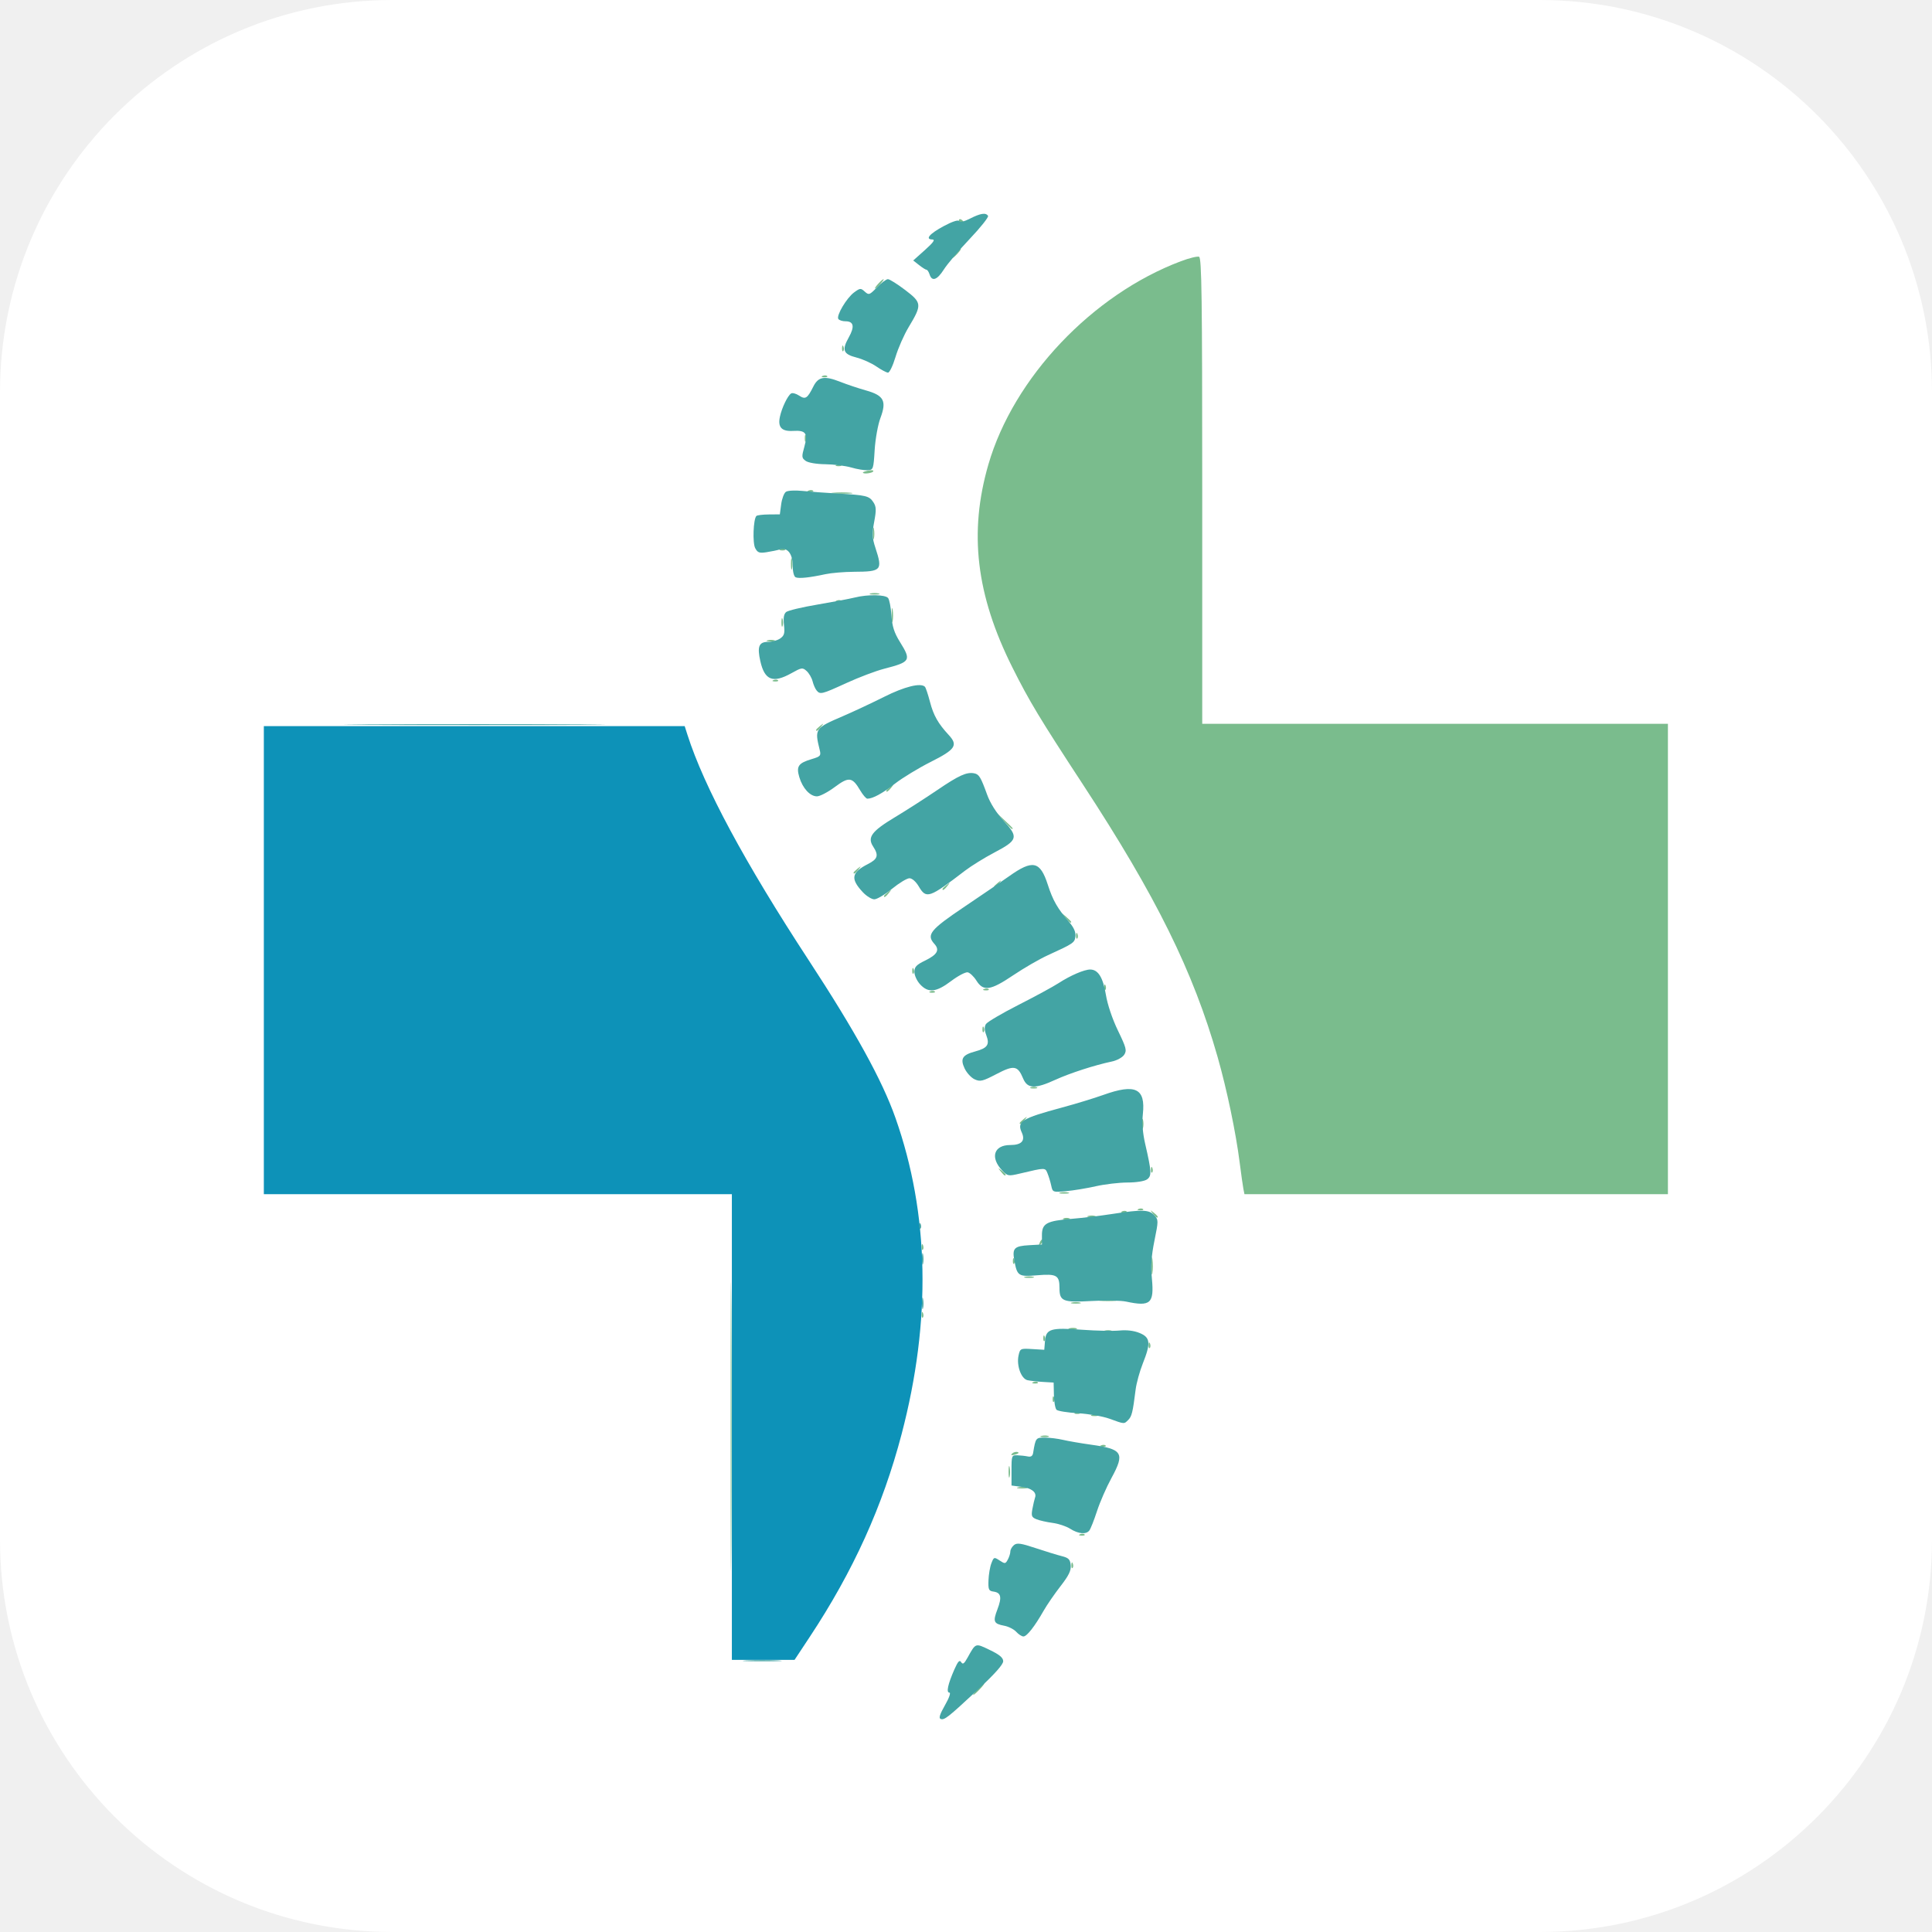
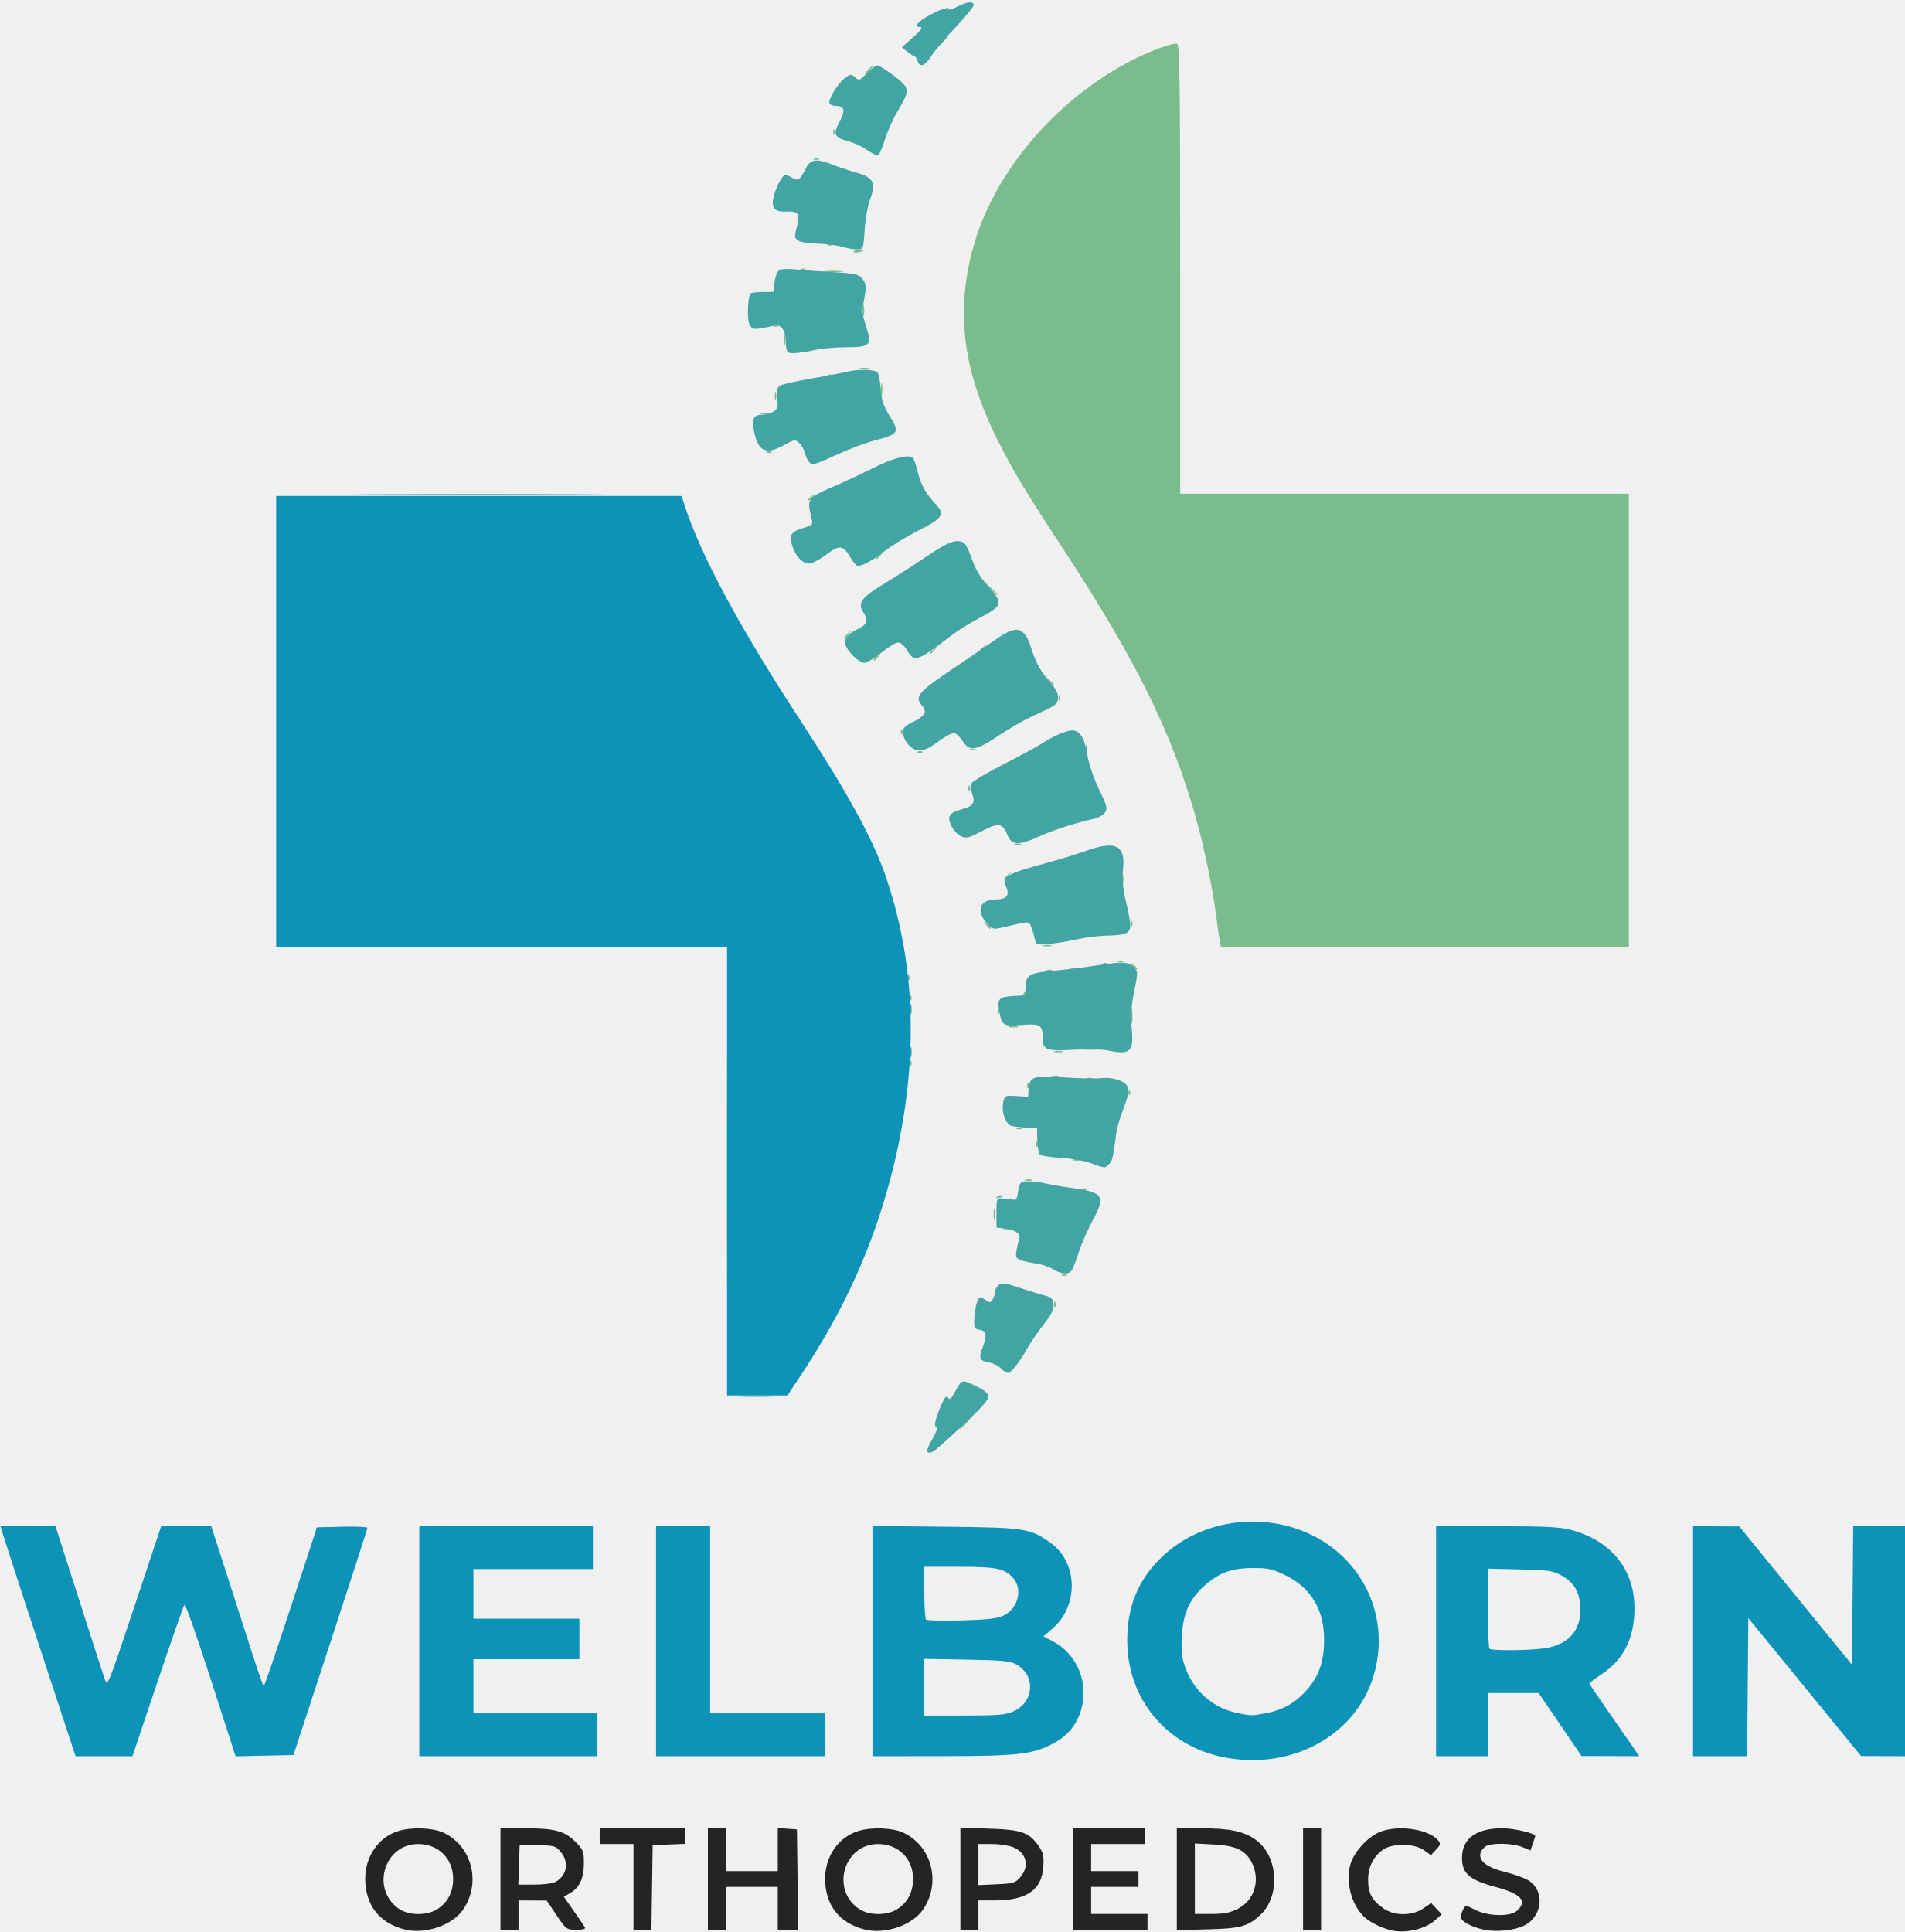
- <svg xmlns="http://www.w3.org/2000/svg" viewBox="0 0 64 64" width="64" height="64">
-   <rect width="64" height="64" rx="13" fill="#FFFFFF" />
-   <g transform="translate(8.74 7.00) scale(0.07752)">
+ <svg xmlns="http://www.w3.org/2000/svg" viewBox="0 0 845 857" width="845" height="857" role="img" aria-label="Welborn Orthopedics">
+   <g transform="translate(122.50 0)">
    <path fill="#0D92B8" d="M200.00 519.50L200.00 420.00L100.00 420.00L0.00 420.00L0.00 320.00L0.00 220.00L89.92 220.00L179.84 220.00L181.04 223.75C188.15 245.99 205.54 278.31 232.78 319.95C252.72 350.42 264.25 371.37 269.89 387.36C284.39 428.43 285.28 474.01 272.53 522.56C264.45 553.32 251.86 581.11 233.24 609.25L226.79 619.00L213.40 619.00L200.00 619.00L200.00 519.50Z" />
    <path fill="#7ABC8D" d="M305.00 631.50C306.29 630.12 307.57 629.00 307.85 629.00C308.12 629.00 307.29 630.12 306.00 631.50C304.71 632.88 303.43 634.00 303.15 634.00C302.88 634.00 303.71 632.88 305.00 631.50ZM199.48 519.50C199.48 464.50 199.60 441.85 199.75 469.17C199.90 496.49 199.90 541.49 199.75 569.17C199.60 596.85 199.48 574.50 199.48 519.50ZM345.08 578.42C345.13 577.25 345.36 577.01 345.68 577.81C345.97 578.53 345.94 579.40 345.60 579.73C345.27 580.06 345.04 579.47 345.08 578.42ZM348.81 565.32C349.53 565.03 350.40 565.06 350.73 565.40C351.06 565.73 350.47 565.96 349.42 565.92C348.25 565.87 348.01 565.64 348.81 565.32ZM322.25 545.31C323.21 545.06 324.79 545.06 325.75 545.31C326.71 545.56 325.93 545.77 324.00 545.77C322.07 545.77 321.29 545.56 322.25 545.31ZM318.25 538.50C318.26 536.30 318.47 535.52 318.71 536.76C318.95 538.01 318.94 539.81 318.69 540.76C318.44 541.72 318.24 540.70 318.25 538.50ZM319.77 530.83C320.35 530.25 321.42 529.97 322.14 530.21C322.89 530.46 322.43 530.92 321.08 531.27C319.42 531.70 319.03 531.57 319.77 530.83ZM357.81 527.32C358.53 527.03 359.40 527.06 359.73 527.40C360.06 527.73 359.47 527.96 358.42 527.92C357.25 527.87 357.01 527.64 357.81 527.32ZM332.27 523.31C333.24 523.05 334.59 523.07 335.27 523.34C335.95 523.62 335.15 523.83 333.50 523.81C331.85 523.78 331.30 523.56 332.27 523.31ZM353.75 514.34C354.44 514.06 355.56 514.06 356.25 514.34C356.94 514.62 356.38 514.84 355.00 514.84C353.62 514.84 353.06 514.62 353.75 514.34ZM346.81 513.32C347.53 513.03 348.40 513.06 348.73 513.40C349.06 513.73 348.47 513.96 347.42 513.92C346.25 513.87 346.01 513.64 346.81 513.32ZM337.08 507.42C337.13 506.25 337.36 506.01 337.68 506.81C337.97 507.53 337.94 508.40 337.60 508.73C337.27 509.06 337.04 508.47 337.08 507.42ZM328.81 500.32C329.53 500.03 330.40 500.06 330.73 500.40C331.06 500.73 330.47 500.96 329.42 500.92C328.25 500.87 328.01 500.64 328.81 500.32ZM378.08 484.42C378.13 483.25 378.36 483.01 378.68 483.81C378.97 484.53 378.94 485.40 378.60 485.73C378.27 486.06 378.04 485.47 378.08 484.42ZM333.08 481.42C333.13 480.25 333.36 480.01 333.68 480.81C333.97 481.53 333.94 482.40 333.60 482.73C333.27 483.06 333.04 482.47 333.08 481.42ZM359.27 478.31C360.24 478.05 361.59 478.07 362.27 478.34C362.95 478.62 362.15 478.83 360.50 478.81C358.85 478.78 358.30 478.56 359.27 478.31ZM344.27 477.31C345.24 477.05 346.59 477.07 347.27 477.34C347.95 477.62 347.15 477.83 345.50 477.81C343.85 477.78 343.30 477.56 344.27 477.31ZM281.08 471.42C281.13 470.25 281.36 470.01 281.68 470.81C281.97 471.53 281.94 472.40 281.60 472.73C281.27 473.06 281.04 472.47 281.08 471.42ZM345.25 466.31C346.21 466.06 347.79 466.06 348.75 466.31C349.71 466.56 348.93 466.77 347.00 466.77C345.07 466.77 344.29 466.56 345.25 466.31ZM357.77 465.28C359.57 465.05 362.27 465.06 363.77 465.29C365.27 465.51 363.80 465.70 360.50 465.69C357.20 465.68 355.97 465.50 357.77 465.28ZM325.25 455.31C326.21 455.06 327.79 455.06 328.75 455.31C329.71 455.56 328.93 455.77 327.00 455.77C325.07 455.77 324.29 455.56 325.25 455.31ZM379.31 450.50C379.32 447.20 379.50 445.97 379.72 447.77C379.95 449.57 379.94 452.27 379.71 453.77C379.49 455.27 379.30 453.80 379.31 450.50ZM320.08 448.42C320.13 447.25 320.36 447.01 320.68 447.81C320.97 448.53 320.94 449.40 320.60 449.73C320.27 450.06 320.04 449.47 320.08 448.42ZM281.08 442.42C281.13 441.25 281.36 441.01 281.68 441.81C281.97 442.53 281.94 443.40 281.60 443.73C281.27 444.06 281.04 443.47 281.08 442.42ZM331.56 440.71C331.94 439.72 332.50 439.17 332.81 439.47C333.11 439.78 332.81 440.59 332.12 441.27C331.14 442.25 331.02 442.13 331.56 440.71ZM341.75 430.34C342.44 430.06 343.56 430.06 344.25 430.34C344.94 430.62 344.38 430.84 343.00 430.84C341.62 430.84 341.06 430.62 341.75 430.34ZM352.27 429.31C353.24 429.05 354.59 429.07 355.27 429.34C355.95 429.62 355.15 429.83 353.50 429.81C351.85 429.78 351.30 429.56 352.27 429.31ZM379.87 428.25C378.63 426.66 378.66 426.63 380.25 427.87C381.92 429.18 382.45 430.00 381.62 430.00C381.41 430.00 380.63 429.21 379.87 428.25ZM366.81 427.32C367.53 427.03 368.40 427.06 368.73 427.40C369.06 427.73 368.47 427.96 367.42 427.92C366.25 427.87 366.01 427.64 366.81 427.32ZM373.81 426.32C374.53 426.03 375.40 426.06 375.73 426.40C376.06 426.73 375.47 426.96 374.42 426.92C373.25 426.87 373.01 426.64 373.81 426.32ZM340.25 419.31C341.21 419.06 342.79 419.06 343.75 419.31C344.71 419.56 343.93 419.77 342.00 419.77C340.07 419.77 339.29 419.56 340.25 419.31ZM418.59 417.75C418.35 416.51 417.63 411.45 417.00 406.50C415.38 393.67 411.53 375.29 407.57 361.38C397.12 324.74 381.31 292.75 350.06 245.00C331.53 216.69 327.09 209.33 319.87 194.90C304.35 163.91 301.20 137.24 309.61 108.21C320.35 71.14 354.03 35.57 391.87 21.33C395.41 19.99 398.91 19.14 399.65 19.42C400.77 19.85 401.00 36.91 401.00 119.47L401.00 219.00L500.50 219.00L600.00 219.00L600.00 319.50L600.00 420.00L509.52 420.00L419.04 420.00L418.59 417.75ZM314.87 410.25C313.63 408.66 313.66 408.63 315.25 409.87C316.92 411.18 317.45 412.00 316.62 412.00C316.41 412.00 315.63 411.21 314.87 410.25ZM379.08 409.42C379.13 408.25 379.36 408.01 379.68 408.81C379.97 409.53 379.94 410.40 379.60 410.73C379.27 411.06 379.04 410.47 379.08 409.42ZM375.23 390.00C375.23 388.07 375.44 387.29 375.69 388.25C375.94 389.21 375.94 390.79 375.69 391.75C375.44 392.71 375.23 391.93 375.23 390.00ZM323.00 389.62C323.00 389.41 323.79 388.63 324.75 387.87C326.34 386.63 326.37 386.66 325.13 388.25C323.82 389.92 323.00 390.45 323.00 389.62ZM327.75 374.34C328.44 374.06 329.56 374.06 330.25 374.34C330.94 374.62 330.38 374.84 329.00 374.84C327.62 374.84 327.06 374.62 327.75 374.34ZM307.08 349.42C307.13 348.25 307.36 348.01 307.68 348.81C307.97 349.53 307.94 350.40 307.60 350.73C307.27 351.06 307.04 350.47 307.08 349.42ZM284.81 333.32C285.53 333.03 286.40 333.06 286.73 333.40C287.06 333.73 286.47 333.96 285.42 333.92C284.25 333.87 284.01 333.64 284.81 333.32ZM307.81 332.32C308.53 332.03 309.40 332.06 309.73 332.40C310.06 332.73 309.47 332.96 308.42 332.92C307.25 332.87 307.01 332.64 307.81 332.32ZM359.08 331.42C359.13 330.25 359.36 330.01 359.68 330.81C359.97 331.53 359.94 332.40 359.60 332.73C359.27 333.06 359.04 332.47 359.08 331.42ZM277.08 324.42C277.13 323.25 277.36 323.01 277.68 323.81C277.97 324.53 277.94 325.40 277.60 325.73C277.27 326.06 277.04 325.47 277.08 324.42ZM347.08 309.42C347.13 308.25 347.36 308.01 347.68 308.81C347.97 309.53 347.94 310.40 347.60 310.73C347.27 311.06 347.04 310.47 347.08 309.42ZM342.40 301.75L340.50 299.50L342.75 301.40C343.99 302.45 345.00 303.47 345.00 303.65C345.00 304.46 344.20 303.86 342.40 301.75ZM265.00 292.62C265.00 292.41 265.79 291.63 266.75 290.87C268.34 289.63 268.37 289.66 267.13 291.25C265.82 292.92 265.00 293.45 265.00 292.62ZM290.00 289.62C290.00 289.41 290.79 288.63 291.75 287.87C293.34 286.63 293.37 286.66 292.13 288.25C290.82 289.92 290.00 290.45 290.00 289.62ZM312.00 288.62C312.00 288.41 312.79 287.63 313.75 286.87C315.34 285.63 315.37 285.66 314.13 287.25C312.82 288.92 312.00 289.45 312.00 288.62ZM252.00 282.62C252.00 282.41 252.79 281.63 253.75 280.87C255.34 279.63 255.37 279.66 254.13 281.25C252.82 282.92 252.00 283.45 252.00 282.62ZM315.95 260.25L312.50 256.50L316.25 259.95C318.31 261.84 320.00 263.53 320.00 263.70C320.00 264.46 319.15 263.74 315.95 260.25ZM266.00 247.62C266.00 247.41 266.79 246.63 267.75 245.87C269.34 244.63 269.37 244.66 268.13 246.25C266.82 247.92 266.00 248.45 266.00 247.62ZM236.00 221.62C236.00 221.41 236.79 220.63 237.75 219.87C239.34 218.63 239.37 218.66 238.13 220.25C236.82 221.92 236.00 222.45 236.00 221.62ZM217.81 200.32C218.53 200.03 219.40 200.06 219.73 200.40C220.06 200.73 219.47 200.96 218.42 200.92C217.25 200.87 217.01 200.64 217.81 200.32ZM215.27 183.31C216.24 183.05 217.59 183.07 218.27 183.34C218.95 183.62 218.15 183.83 216.50 183.81C214.85 183.78 214.30 183.56 215.27 183.31ZM221.19 175.50C221.22 173.85 221.44 173.30 221.69 174.27C221.95 175.24 221.93 176.59 221.66 177.27C221.38 177.95 221.17 177.15 221.19 175.50ZM268.29 172.50C268.29 169.75 268.49 168.74 268.72 170.26C268.95 171.78 268.94 174.03 268.70 175.26C268.47 176.49 268.28 175.25 268.29 172.50ZM244.81 166.32C245.53 166.03 246.40 166.06 246.73 166.40C247.06 166.73 246.47 166.96 245.42 166.92C244.25 166.87 244.01 166.64 244.81 166.32ZM259.25 163.31C260.21 163.06 261.79 163.06 262.75 163.31C263.71 163.56 262.93 163.77 261.00 163.77C259.07 163.77 258.29 163.56 259.25 163.31ZM225.25 150.50C225.26 148.30 225.47 147.52 225.71 148.76C225.95 150.01 225.94 151.81 225.69 152.76C225.44 153.72 225.24 152.70 225.25 150.50ZM220.81 144.32C221.53 144.03 222.40 144.06 222.73 144.40C223.06 144.73 222.47 144.96 221.42 144.92C220.25 144.87 220.01 144.64 220.81 144.32ZM260.25 137.50C260.26 135.30 260.47 134.52 260.71 135.76C260.95 137.01 260.94 138.81 260.69 139.76C260.44 140.72 260.24 139.70 260.25 137.50ZM243.25 120.27C245.31 120.06 248.69 120.06 250.75 120.27C252.81 120.49 251.12 120.66 247.00 120.66C242.88 120.66 241.19 120.49 243.25 120.27ZM232.81 119.32C233.53 119.03 234.40 119.06 234.73 119.40C235.06 119.73 234.47 119.96 233.42 119.92C232.25 119.87 232.01 119.64 232.81 119.32ZM256.00 111.62C256.00 111.41 257.11 111.02 258.47 110.76C259.83 110.50 260.70 110.67 260.41 111.14C259.90 111.97 256.00 112.39 256.00 111.62ZM244.81 108.32C245.53 108.03 246.40 108.06 246.73 108.40C247.06 108.73 246.47 108.96 245.42 108.92C244.25 108.87 244.01 108.64 244.81 108.32ZM231.16 97.00C231.16 95.62 231.38 95.06 231.66 95.75C231.94 96.44 231.94 97.56 231.66 98.25C231.38 98.94 231.16 98.38 231.16 97.00ZM238.81 70.32C239.53 70.03 240.40 70.06 240.73 70.40C241.06 70.73 240.47 70.96 239.42 70.92C238.25 70.87 238.01 70.64 238.81 70.32ZM247.08 58.42C247.13 57.25 247.36 57.01 247.68 57.81C247.97 58.53 247.94 59.40 247.60 59.73C247.27 60.06 247.04 59.47 247.08 58.42ZM262.50 31.00C263.50 29.90 264.53 29.00 264.81 29.00C265.08 29.00 264.50 29.90 263.50 31.00C262.50 32.10 261.47 33.00 261.19 33.00C260.92 33.00 261.50 32.10 262.50 31.00ZM295.50 18.00C296.50 16.90 297.53 16.00 297.81 16.00C298.08 16.00 297.50 16.90 296.50 18.00C295.50 19.10 294.47 20.00 294.19 20.00C293.92 20.00 294.50 19.10 295.50 18.00ZM297.00 3.94C297.00 3.36 297.45 3.16 298.00 3.50C298.55 3.84 299.00 4.32 299.00 4.56C299.00 4.80 298.55 5.00 298.00 5.00C297.45 5.00 297.00 4.52 297.00 3.94Z" />
    <path fill="#43A4A4" d="M289.23 644.26C288.32 643.95 288.85 642.27 291.05 638.41C292.82 635.33 293.64 633.00 292.96 633.00C291.53 633.00 292.30 629.41 295.12 623.02C296.61 619.64 297.31 618.89 297.98 619.97C298.67 621.09 299.26 620.69 300.68 618.12C304.27 611.67 303.95 611.78 310.20 614.77C314.34 616.75 315.91 618.06 315.95 619.56C315.98 620.93 312.41 624.96 305.31 631.56C292.27 643.69 290.84 644.82 289.23 644.26ZM206.25 619.26C209.96 619.07 216.04 619.07 219.75 619.26C223.46 619.45 220.43 619.61 213.00 619.61C205.57 619.61 202.54 619.45 206.25 619.26ZM321.52 607.02C320.53 605.93 318.21 604.75 316.35 604.41C311.86 603.56 311.48 602.65 313.49 597.39C315.46 592.22 315.03 590.28 311.81 589.83C309.76 589.54 309.52 589.00 309.66 585.00C309.75 582.52 310.30 579.25 310.90 577.72C311.94 575.03 312.06 574.99 314.42 576.54C316.71 578.04 316.92 578.01 317.93 576.13C318.52 575.03 319.00 573.48 319.00 572.69C319.00 571.89 319.69 570.67 320.54 569.96C321.82 568.91 323.43 569.13 329.79 571.24C334.03 572.65 339.07 574.20 341.00 574.68C343.91 575.42 344.55 576.06 344.80 578.55C345.02 580.83 344.00 582.93 340.44 587.52C337.89 590.81 334.64 595.52 333.23 598.00C329.40 604.74 326.06 609.00 324.60 609.00C323.89 609.00 322.50 608.11 321.52 607.02ZM344.52 562.95C342.89 561.91 339.51 560.79 337.02 560.47C334.54 560.14 331.44 559.44 330.14 558.91C328.09 558.07 327.87 557.50 328.45 554.40C328.82 552.45 329.31 550.33 329.55 549.68C330.37 547.44 328.15 545.65 323.84 545.08L319.50 544.50L319.50 538.00C319.50 531.71 319.58 531.50 322.00 531.58C323.38 531.63 325.38 531.85 326.46 532.08C327.83 532.37 328.53 531.90 328.75 530.50C329.79 524.15 329.90 524.00 333.77 524.02C335.82 524.04 339.30 524.47 341.50 524.99C343.70 525.51 349.08 526.44 353.46 527.05C367.00 528.93 368.03 530.60 362.22 541.28C360.05 545.25 357.26 551.65 356.01 555.50C354.76 559.35 353.29 563.06 352.74 563.75C351.35 565.51 348.02 565.18 344.52 562.95ZM361.40 515.97C358.60 514.95 352.58 513.89 348.02 513.62C343.46 513.35 339.28 512.68 338.73 512.13C338.18 511.58 337.68 508.74 337.62 505.82L337.50 500.50L333.00 500.24C330.52 500.09 327.52 499.75 326.33 499.49C323.62 498.88 321.58 493.21 322.51 488.93C323.17 485.95 323.31 485.88 328.34 486.19L333.50 486.50L333.81 482.70C334.24 477.55 336.26 476.94 349.71 477.94C355.71 478.38 362.86 478.53 365.59 478.27C368.81 477.96 371.87 478.34 374.28 479.34C378.85 481.25 379.09 483.61 375.58 492.42C374.26 495.76 372.89 500.75 372.54 503.50C371.31 513.27 370.90 514.95 369.39 516.47C367.57 518.29 367.82 518.31 361.40 515.97ZM281.25 466.50C281.26 464.30 281.47 463.52 281.71 464.76C281.95 466.01 281.94 467.81 281.69 468.76C281.44 469.72 281.24 468.70 281.25 466.50ZM368.50 465.91C366.30 465.43 359.67 465.32 353.76 465.65C341.42 466.35 340.00 465.77 340.00 460.08C340.00 454.65 338.79 453.96 330.44 454.66C322.39 455.35 321.88 455.00 320.65 448.00C319.79 443.11 320.76 442.16 327.02 441.81L332.50 441.50L332.50 437.54C332.50 432.48 334.47 431.41 345.38 430.52C349.85 430.16 357.66 429.22 362.74 428.43C375.30 426.49 378.32 426.59 380.53 429.03C382.31 431.00 382.31 431.35 380.58 439.86C379.26 446.38 378.98 450.60 379.50 456.16C380.49 466.71 378.88 468.14 368.50 465.91ZM281.25 447.50C281.26 445.30 281.47 444.52 281.71 445.76C281.95 447.01 281.94 448.81 281.69 449.76C281.44 450.72 281.24 449.70 281.25 447.50ZM280.08 433.42C280.13 432.25 280.36 432.01 280.68 432.81C280.97 433.53 280.94 434.40 280.60 434.73C280.27 435.06 280.04 434.47 280.08 433.42ZM336.48 416.37C336.14 414.79 335.43 412.44 334.90 411.14C333.87 408.59 334.07 408.59 323.23 411.16C318.15 412.36 317.86 412.31 315.59 409.95C310.26 404.39 311.91 399.00 318.95 399.00C323.81 399.00 325.49 397.17 323.88 393.64C321.73 388.92 323.82 387.63 341.00 383.00C346.77 381.45 354.75 379.01 358.73 377.59C372.48 372.67 376.82 374.77 375.63 385.77C375.22 389.55 375.56 393.88 376.62 398.50C379.37 410.44 379.46 412.19 377.44 413.67C376.37 414.45 372.91 415.01 369.06 415.02C365.45 415.03 359.35 415.75 355.50 416.62C351.65 417.49 345.93 418.44 342.80 418.72C337.17 419.23 337.09 419.19 336.48 416.37ZM324.46 370.56C322.15 365.02 320.55 364.76 313.04 368.69C307.16 371.76 306.12 372.01 303.76 370.93C302.29 370.27 300.37 368.18 299.47 366.30C297.49 362.12 298.50 360.48 304.00 359.00C309.22 357.59 310.25 356.11 308.75 352.15C307.90 349.90 307.85 348.46 308.58 347.30C309.15 346.40 315.44 342.70 322.56 339.08C329.68 335.46 337.36 331.29 339.63 329.81C344.63 326.56 350.57 324.00 353.12 324.00C356.50 324.00 358.60 327.37 359.82 334.74C360.52 339.00 362.59 345.14 364.99 350.11C368.55 357.46 368.84 358.61 367.64 360.44C366.89 361.57 364.53 362.87 362.39 363.31C355.06 364.85 344.50 368.27 338.22 371.13C329.52 375.11 326.31 374.98 324.46 370.56ZM280.45 330.35C279.10 328.90 278.00 326.51 278.00 325.05C278.00 322.89 278.85 321.99 282.53 320.20C287.81 317.63 288.91 315.67 286.54 313.05C283.00 309.13 284.72 307.02 299.63 297.00C307.40 291.77 315.84 286.01 318.39 284.19C328.55 276.95 331.73 277.62 334.99 287.70C337.20 294.53 339.10 297.85 344.24 303.85C346.16 306.09 347.01 308.07 346.81 309.82C346.48 312.57 346.11 312.83 335.00 317.91C331.43 319.54 324.79 323.38 320.25 326.44C310.48 333.03 307.47 333.46 304.49 328.72C303.38 326.96 301.71 325.38 300.78 325.20C299.85 325.02 296.66 326.70 293.70 328.93C287.32 333.75 283.94 334.12 280.45 330.35ZM255.95 290.95C250.58 285.19 251.07 282.54 258.18 278.91C262.38 276.77 262.83 275.20 260.36 271.42C257.80 267.51 259.76 264.88 269.68 258.92C274.53 256.00 282.66 250.79 287.75 247.33C297.01 241.03 300.33 239.53 303.56 240.16C305.64 240.57 306.37 241.78 309.07 249.25C310.38 252.88 312.98 257.01 316.15 260.47C322.57 267.49 322.20 268.74 312.19 274.00C307.96 276.22 302.31 279.72 299.63 281.77C284.29 293.53 283.08 293.94 279.87 288.50C278.65 286.44 277.02 285.00 275.89 285.00C274.83 285.00 271.49 287.02 268.45 289.50C265.41 291.98 262.00 294.00 260.86 294.00C259.73 294.00 257.52 292.63 255.95 290.95ZM254.85 247.47C251.45 241.71 250.01 241.52 243.95 246.04C241.03 248.22 237.61 250.00 236.36 250.00C233.41 250.00 230.25 246.56 228.83 241.82C227.44 237.18 228.38 235.80 234.09 234.09C237.87 232.96 238.15 232.64 237.54 230.18C235.30 221.11 235.47 220.87 247.50 215.71C251.90 213.82 259.77 210.13 265.00 207.51C273.76 203.10 280.71 201.38 282.50 203.17C282.85 203.52 283.82 206.42 284.66 209.62C286.17 215.43 288.13 218.87 292.68 223.79C296.74 228.17 295.55 229.97 285.04 235.25C279.84 237.87 272.95 242.05 269.73 244.55C264.27 248.79 260.21 251.00 257.90 251.00C257.37 251.00 256.00 249.41 254.85 247.47ZM44.75 219.25C69.64 219.10 110.36 219.10 135.25 219.25C160.14 219.40 139.78 219.52 90.00 219.52C40.22 219.52 19.86 219.40 44.75 219.25ZM236.20 204.74C235.63 204.05 234.86 202.29 234.49 200.82C234.12 199.35 232.98 197.39 231.96 196.46C230.20 194.87 229.83 194.93 225.42 197.39C217.54 201.79 214.00 200.41 212.16 192.21C210.77 186.03 211.57 184.00 215.39 184.00C217.13 184.00 219.50 183.34 220.66 182.53C222.40 181.31 222.68 180.32 222.27 176.74C221.94 173.74 222.22 172.06 223.21 171.24C224.00 170.59 230.01 169.15 236.57 168.05C243.13 166.94 250.30 165.59 252.50 165.04C258.09 163.65 265.56 163.76 266.76 165.25C267.31 165.94 267.96 169.28 268.19 172.68C268.52 177.42 269.37 180.07 271.81 184.00C276.75 191.95 276.40 192.55 265.00 195.50C261.45 196.42 254.22 199.16 248.92 201.59C238.37 206.42 237.73 206.58 236.20 204.74ZM227.25 156.39C226.53 156.07 226.00 154.00 226.00 151.49C226.00 146.39 223.79 143.52 220.60 144.47C219.45 144.82 216.86 145.36 214.85 145.67C211.76 146.15 211.01 145.89 209.98 143.95C208.78 141.73 209.16 131.51 210.48 130.19C210.81 129.85 213.20 129.56 215.79 129.54L220.50 129.50L221.08 125.16C221.40 122.78 222.30 120.40 223.08 119.86C223.86 119.33 226.97 119.16 230.00 119.47C233.03 119.79 239.78 120.29 245.00 120.59C257.38 121.28 258.69 121.60 260.47 124.31C261.71 126.21 261.77 127.59 260.82 132.67C259.87 137.79 259.95 139.56 261.35 143.82C264.49 153.42 263.98 153.98 252.17 154.04C247.95 154.07 242.47 154.53 240.00 155.06C233.25 156.53 228.65 157.01 227.25 156.39ZM251.00 109.47C248.53 108.75 243.55 108.12 239.94 108.08C236.11 108.03 232.61 107.43 231.52 106.64C229.82 105.40 229.77 104.88 230.98 100.59C232.58 94.84 231.63 93.51 226.15 93.84C221.27 94.12 219.56 92.29 220.53 87.79C221.36 83.94 223.84 78.79 225.31 77.84C225.87 77.47 227.41 77.88 228.72 78.74C231.44 80.52 232.25 80.00 234.81 74.89C236.92 70.65 239.54 70.19 246.34 72.87C249.18 73.99 254.12 75.65 257.31 76.54C264.98 78.70 266.21 81.04 263.48 88.34C262.41 91.18 261.31 97.33 261.02 102.00C260.52 110.21 260.42 110.50 258.00 110.64C256.62 110.72 253.47 110.19 251.00 109.47ZM261.70 66.27C259.61 64.84 255.79 63.13 253.20 62.47C247.57 61.04 246.91 59.28 249.99 53.81C252.54 49.27 252.07 47.00 248.59 47.00C247.23 47.00 245.84 46.54 245.49 45.99C244.58 44.52 249.04 37.02 252.23 34.66C254.78 32.78 255.07 32.75 256.79 34.31C258.53 35.88 258.82 35.78 262.01 32.49C263.87 30.57 265.97 29.00 266.68 29.00C267.40 29.00 270.73 31.09 274.08 33.64C281.23 39.08 281.31 39.92 275.54 49.50C273.56 52.79 271.04 58.52 269.93 62.24C268.82 65.96 267.37 68.97 266.71 68.94C266.04 68.91 263.79 67.71 261.70 66.27ZM284.50 27.00C284.15 25.90 283.56 24.99 283.18 24.98C282.81 24.97 281.38 24.07 280.00 22.98L277.50 21.01L282.50 16.54C286.11 13.31 286.99 12.07 285.67 12.04C282.43 11.97 284.46 9.59 290.55 6.32C294.16 4.38 296.72 3.54 297.10 4.16C297.50 4.80 299.25 4.40 301.82 3.09C306.29 0.81 308.56 0.48 309.47 1.95C309.80 2.48 306.28 6.90 301.65 11.78C297.03 16.66 292.06 22.53 290.61 24.83C287.75 29.35 285.50 30.15 284.50 27.00Z" />
  </g>
+   <g transform="translate(0.00 675)">
+     <path fill="#0D92B8" d="M543.28 104.58C517.44 99.65 499.97 78.65 500.01 52.54C500.03 37.92 504.63 26.40 514.39 16.58C536.17 -5.37 574.25 -5.65 596.12 15.98C610.05 29.77 614.99 49.63 609.19 68.62C601.18 94.89 573.02 110.24 543.28 104.58ZM20.10 63.25C12.73 40.84 5.23 17.89 3.44 12.25L0.18 2.00L12.41 2.00L24.63 2.00L34.96 34.25C40.64 51.99 45.83 68.07 46.49 69.98C47.66 73.38 47.99 72.55 59.58 37.73L71.48 2.00L82.60 2.00L93.71 2.00L99.93 21.25C103.35 31.84 108.48 47.80 111.32 56.72C114.17 65.64 116.72 72.95 117.00 72.95C117.28 72.96 122.69 57.11 129.04 37.73L140.57 2.50L151.79 2.22C157.95 2.06 162.99 2.29 162.98 2.72C162.98 3.15 155.59 26.00 146.57 53.50L130.18 103.50L117.34 103.77L104.50 104.05L93.53 70.04C87.50 51.34 82.24 36.37 81.85 36.77C81.46 37.17 76.11 52.46 69.95 70.75L58.76 104.00L46.13 104.00L33.50 104.00L20.10 63.25ZM186.00 53.00L186.00 2.00L224.50 2.00L263.00 2.00L263.00 11.50L263.00 21.00L236.50 21.00L210.00 21.00L210.00 32.00L210.00 43.00L233.50 43.00L257.00 43.00L257.00 52.00L257.00 61.00L233.50 61.00L210.00 61.00L210.00 73.00L210.00 85.00L237.50 85.00L265.00 85.00L265.00 94.50L265.00 104.00L225.50 104.00L186.00 104.00L186.00 53.00ZM291.00 53.00L291.00 2.00L303.00 2.00L315.00 2.00L315.00 43.50L315.00 85.00L340.50 85.00L366.00 85.00L366.00 94.50L366.00 104.00L328.50 104.00L291.00 104.00L291.00 53.00ZM387.00 52.94L387.00 1.87L419.25 2.22C455.03 2.61 457.10 2.93 466.14 9.49C478.21 18.25 478.55 37.38 466.81 47.43L462.80 50.86L466.65 52.84C477.72 58.54 483.10 71.27 479.57 83.40C477.59 90.22 473.30 95.31 466.72 98.64C457.63 103.25 451.07 103.96 417.75 103.98L387.00 104.00L387.00 52.94ZM637.00 53.00L637.00 2.00L663.79 2.00C684.63 2.00 691.89 2.34 696.47 3.53C714.51 8.23 725.00 21.04 725.00 38.38C725.00 51.60 720.24 61.16 710.42 67.68C707.44 69.66 705.00 71.49 705.00 71.75C705.00 72.00 708.52 77.22 712.82 83.35C717.12 89.48 722.09 96.64 723.87 99.25L727.10 104.00L714.30 103.96L701.50 103.92L692.00 89.96L682.50 76.01L671.25 76.00L660.00 76.00L660.00 90.00L660.00 104.00L648.50 104.00L637.00 104.00L637.00 53.00ZM751.00 53.00L751.00 2.00L761.25 2.05L771.50 2.09L796.50 32.77L821.50 63.45L821.76 32.73L822.03 2.00L833.51 2.00L845.00 2.00L845.00 53.00L845.00 104.00L835.25 103.97L825.50 103.94L800.50 73.34L775.50 42.75L775.24 73.37L774.97 104.00L762.99 104.00L751.00 104.00L751.00 53.00ZM449.68 84.06C458.84 79.90 459.44 68.02 450.73 63.27C448.04 61.80 444.37 61.45 428.75 61.17L410.00 60.84L410.00 73.42L410.00 86.00L427.75 85.98C443.02 85.96 446.08 85.69 449.68 84.06ZM561.57 84.92C569.01 83.57 574.66 80.33 579.85 74.44C585.14 68.42 587.43 61.55 587.33 51.93C587.20 38.80 581.42 29.30 570.21 23.78C564.30 20.88 562.61 20.51 555.52 20.55C546.13 20.61 540.57 22.68 534.05 28.57C527.53 34.47 524.73 40.86 524.23 51.00C523.88 57.94 524.20 60.53 525.94 65.15C529.85 75.53 538.40 82.81 549.13 84.92C555.22 86.12 554.97 86.12 561.57 84.92ZM686.11 55.99C695.82 54.17 701.00 48.29 701.00 39.09C701.00 31.76 698.56 27.21 692.90 24.00C688.88 21.72 687.26 21.47 674.25 21.16L660.00 20.81L660.00 38.24C660.00 47.82 660.30 55.97 660.67 56.33C661.70 57.37 680.09 57.12 686.11 55.99ZM445.17 41.61C452.01 38.32 453.91 29.07 448.73 24.23C444.91 20.64 441.36 20.00 425.43 20.00L410.00 20.00L410.00 31.33C410.00 37.57 410.34 43.01 410.75 43.44C411.16 43.86 418.25 44.02 426.50 43.80C438.16 43.47 442.32 42.99 445.17 41.61Z" />
+     <g transform="translate(162.00 136)">
+       <path fill="#242424" d="M17.72 44.94C6.36 42.18 -0.00 34.07 0.00 22.35C0.00 12.35 6.01 3.81 14.92 1.14C20.65 -0.57 29.90 -0.23 34.50 1.87C47.35 7.72 51.61 24.15 43.40 36.11C38.66 43.01 26.70 47.12 17.72 44.94ZM221.72 44.94C210.36 42.18 204.00 34.07 204.00 22.35C204.00 12.35 210.01 3.81 218.92 1.14C224.65 -0.57 233.90 -0.23 238.50 1.87C251.35 7.72 255.61 24.15 247.40 36.11C242.66 43.01 230.70 47.12 221.72 44.94ZM455.50 45.33C451.82 44.52 447.53 42.63 444.65 40.56C438.09 35.82 434.62 24.83 436.95 16.19C438.37 10.90 444.15 4.30 449.50 1.87C457.36 -1.71 471.60 0.18 475.90 5.37C477.12 6.84 477.00 7.37 475.00 9.50L472.71 11.93L469.61 9.72C465.28 6.63 455.39 6.57 451.32 9.60C446.92 12.88 444.80 17.33 444.85 23.19C444.89 29.00 446.68 32.13 451.99 35.75C456.66 38.93 464.46 38.86 469.27 35.59L472.82 33.18L475.16 35.67L477.50 38.16L474.35 40.98C470.22 44.67 461.58 46.67 455.50 45.33ZM496.33 45.00C490.69 43.82 486.00 41.28 486.00 39.41C486.00 38.56 486.47 37.00 487.04 35.93C488.05 34.03 488.15 34.04 492.29 36.16C497.98 39.09 507.88 39.32 510.89 36.60C515.71 32.24 512.80 29.08 501.10 25.95C489.79 22.92 486.50 20.04 486.50 13.16C486.50 4.56 492.72 0.00 504.45 0.00C509.64 0.00 519.00 2.22 519.00 3.46C519.00 3.59 518.52 5.08 517.93 6.77L516.86 9.84L513.29 8.35C509.18 6.63 500.04 6.37 497.19 7.90C496.12 8.47 495.00 9.90 494.69 11.08C493.80 14.49 497.71 17.47 505.65 19.41C509.53 20.37 514.13 22.01 515.88 23.07C523.46 27.68 522.30 39.26 513.86 43.26C509.50 45.33 501.63 46.11 496.33 45.00ZM60.00 22.50L60.00 0.00L70.75 0.01C84.06 0.01 88.40 1.17 93.23 5.99C96.70 9.47 97.00 10.21 97.00 15.43C97.00 22.09 95.15 26.21 91.06 28.63L88.10 30.37L92.34 36.43C94.67 39.77 96.92 43.06 97.35 43.75C97.92 44.68 96.97 45.00 93.67 45.00C89.31 45.00 89.13 44.87 84.86 38.53L80.50 32.06L74.25 32.03L68.00 32.00L68.00 38.50L68.00 45.00L64.00 45.00L60.00 45.00L60.00 22.50ZM119.00 26.00L119.00 7.00L111.50 7.00L104.00 7.00L104.00 3.50L104.00 0.00L123.00 0.00L142.00 0.00L142.00 3.46L142.00 6.91L134.75 7.21L127.50 7.50L127.23 26.25L126.96 45.00L122.98 45.00L119.00 45.00L119.00 26.00ZM152.00 22.50L152.00 0.00L156.00 0.00L160.00 0.00L160.00 9.50L160.00 19.00L171.50 19.00L183.00 19.00L183.00 9.44L183.00 -0.11L187.25 0.19L191.50 0.50L191.77 22.75L192.04 45.00L187.52 45.00L183.00 45.00L183.00 35.50L183.00 26.00L171.50 26.00L160.00 26.00L160.00 35.50L160.00 45.00L156.00 45.00L152.00 45.00L152.00 22.50ZM264.00 22.38L264.00 -0.24L276.78 0.16C291.17 0.61 294.61 1.84 298.84 8.05C300.79 10.93 301.11 12.46 300.77 17.26C300.06 27.43 293.35 32.00 279.13 32.00L272.00 32.00L272.00 38.50L272.00 45.00L268.00 45.00L264.00 45.00L264.00 22.38ZM314.00 22.50L314.00 0.00L330.00 0.00L346.00 0.00L346.00 3.50L346.00 7.00L334.00 7.00L322.00 7.00L322.00 13.00L322.00 19.00L332.50 19.00L343.00 19.00L343.00 22.50L343.00 26.00L332.50 26.00L322.00 26.00L322.00 32.00L322.00 38.00L334.50 38.00L347.00 38.00L347.00 41.50L347.00 45.00L330.50 45.00L314.00 45.00L314.00 22.50ZM360.00 22.60L360.00 0.00L370.45 0.00C383.49 0.00 389.74 1.31 395.04 5.14C405.10 12.43 406.06 30.26 396.85 38.63C391.40 43.58 388.21 44.44 373.75 44.82L360.00 45.19L360.00 22.60ZM416.00 22.50L416.00 0.00L420.00 0.00L424.00 0.00L424.00 22.50L424.00 45.00L420.00 45.00L416.00 45.00L416.00 22.50ZM31.76 36.01C36.52 33.11 38.99 28.45 39.00 22.40C39.00 13.48 32.48 7.01 23.48 7.00C8.31 7.00 2.37 27.13 15.00 35.75C19.32 38.70 27.15 38.82 31.76 36.01ZM235.76 36.01C240.52 33.11 242.99 28.45 243.00 22.40C243.00 13.48 236.48 7.01 227.48 7.00C212.31 7.00 206.37 27.13 219.00 35.75C223.32 38.70 231.15 38.82 235.76 36.01ZM387.04 35.75C394.52 31.98 397.25 22.68 393.14 14.98C390.30 9.67 386.04 7.70 376.34 7.19L368.00 6.75L368.00 22.37L368.00 38.00L375.29 38.00C380.86 38.00 383.63 37.47 387.04 35.75ZM84.32 23.84C89.53 21.06 90.58 14.95 86.63 10.36C84.44 7.80 83.71 7.61 76.38 7.56L68.50 7.50L68.21 16.25L67.92 25.00L75.03 25.00C78.93 25.00 83.11 24.48 84.32 23.84ZM290.60 21.68C294.77 16.83 293.36 10.89 287.45 8.42C285.59 7.64 281.35 7.00 278.03 7.00L272.00 7.00L272.00 16.11L272.00 25.21L280.10 24.84C287.50 24.51 288.40 24.24 290.60 21.68Z" />
+     </g>
+   </g>
</svg>
